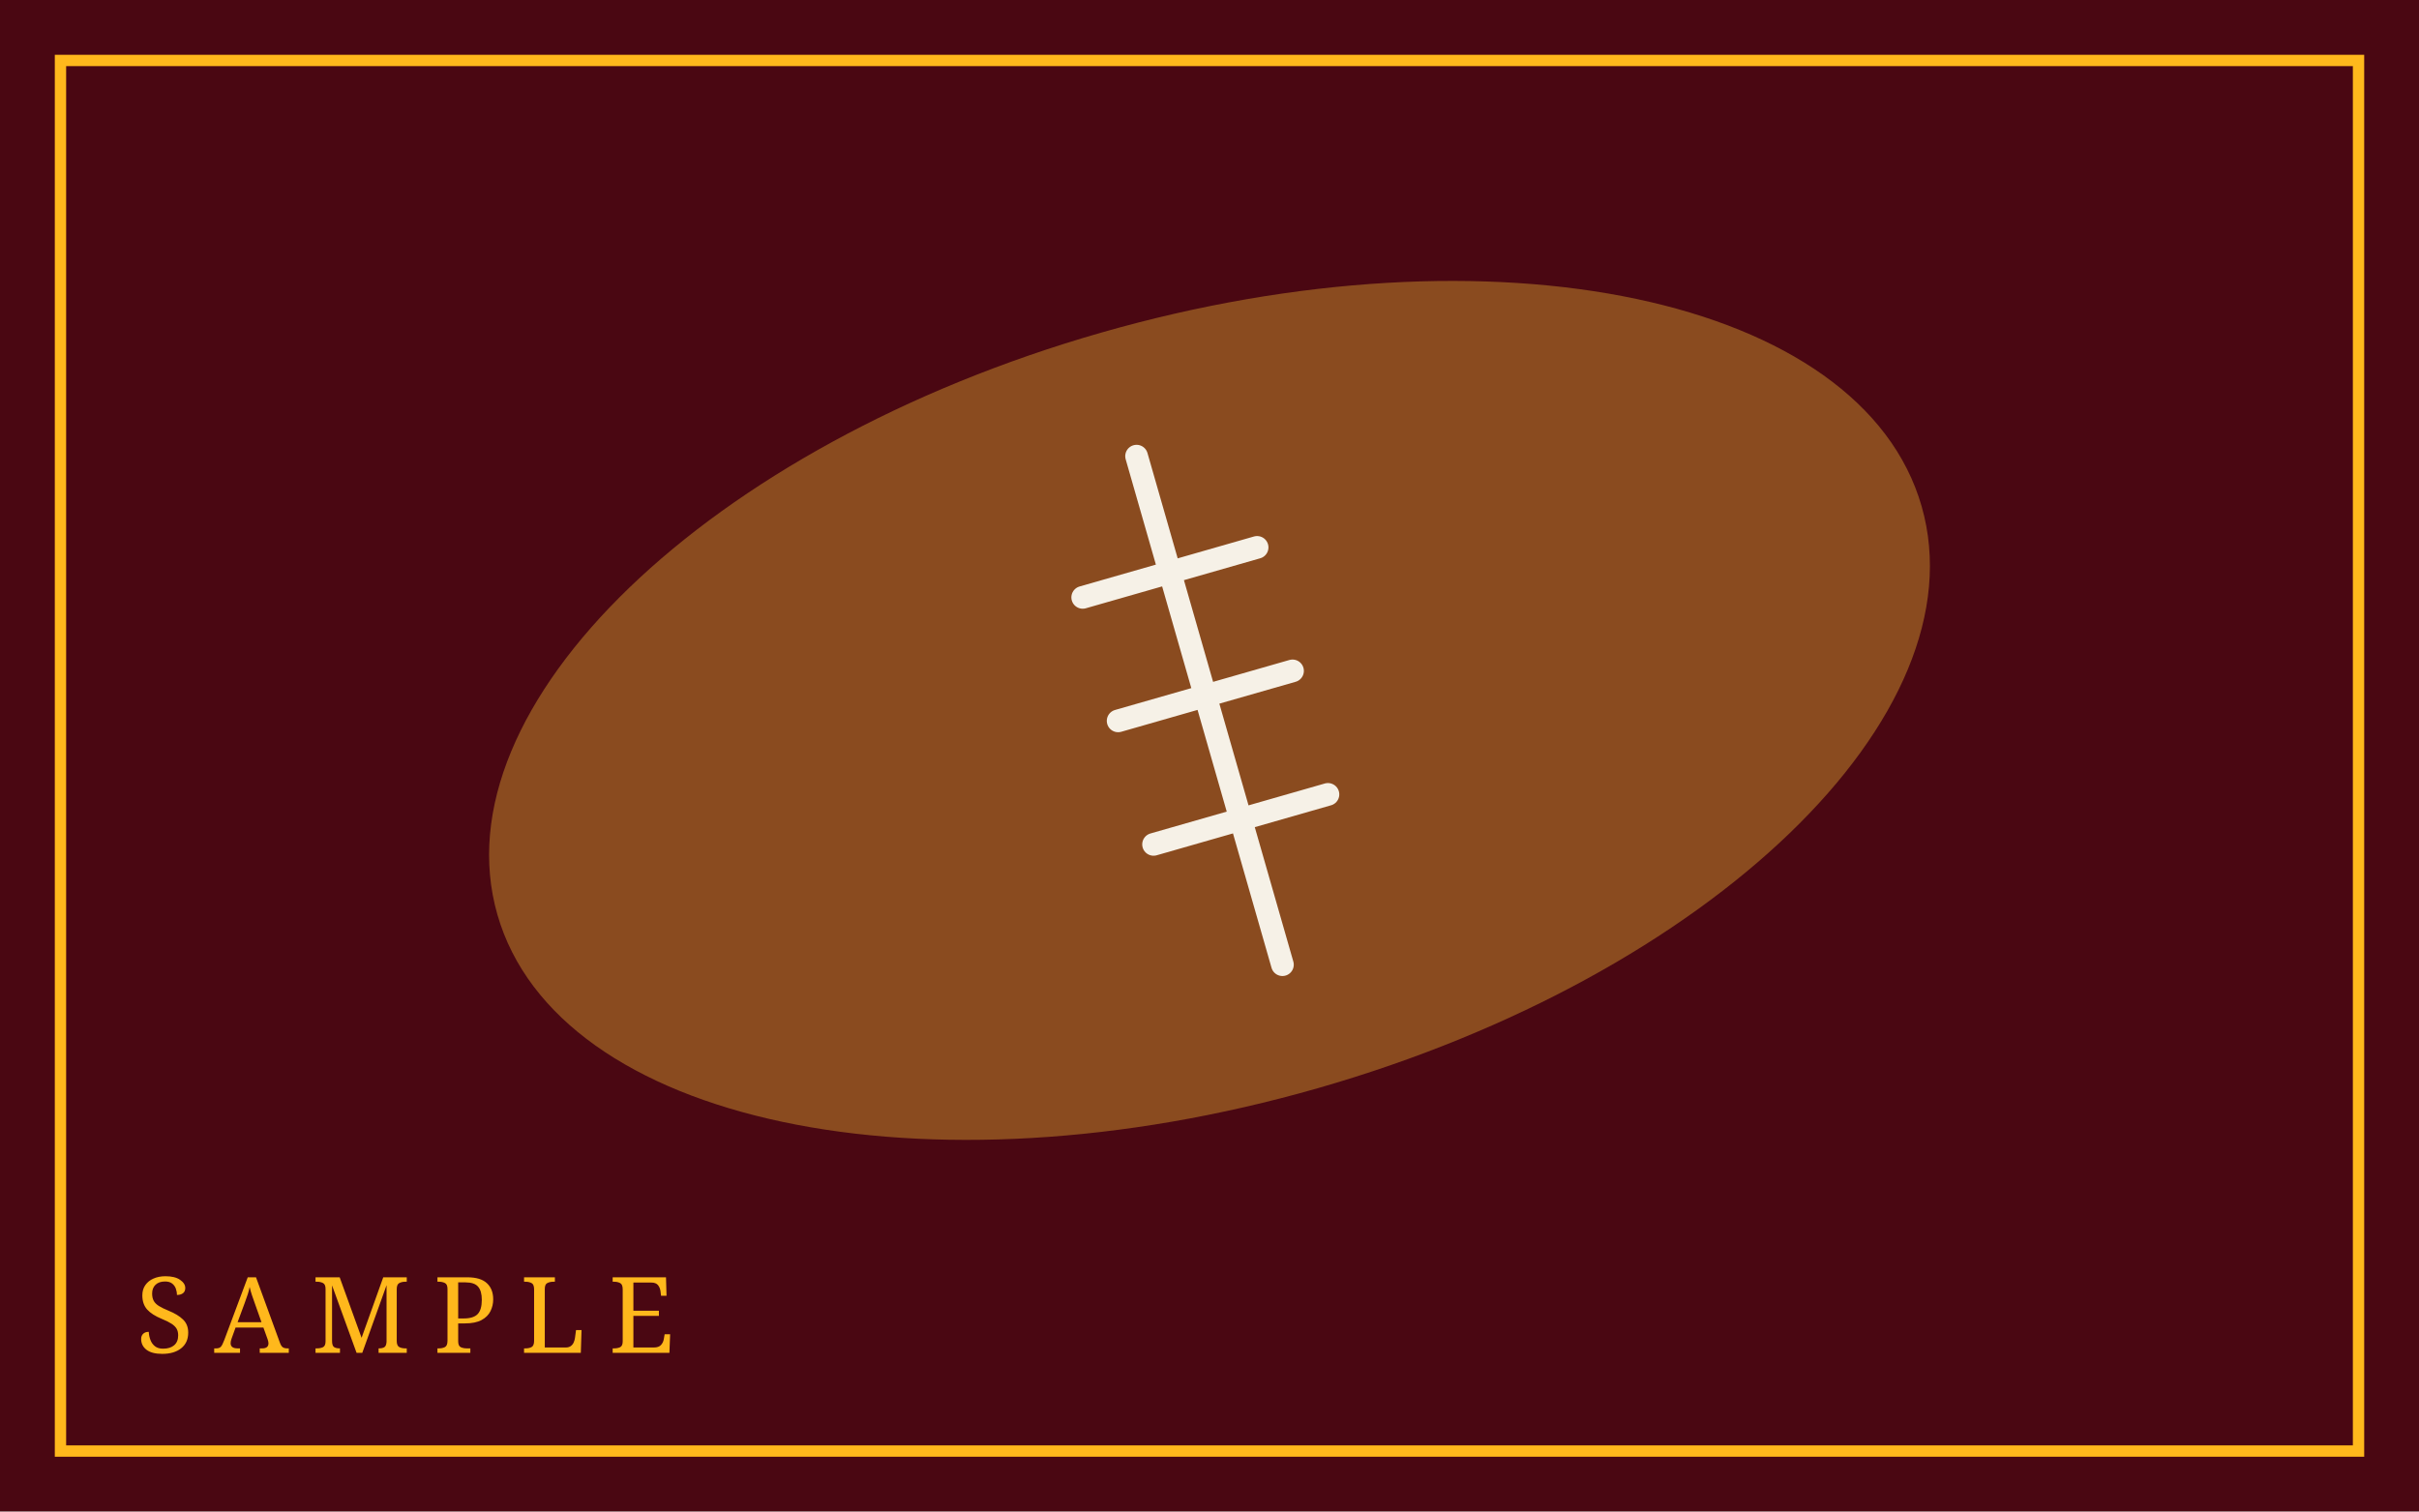
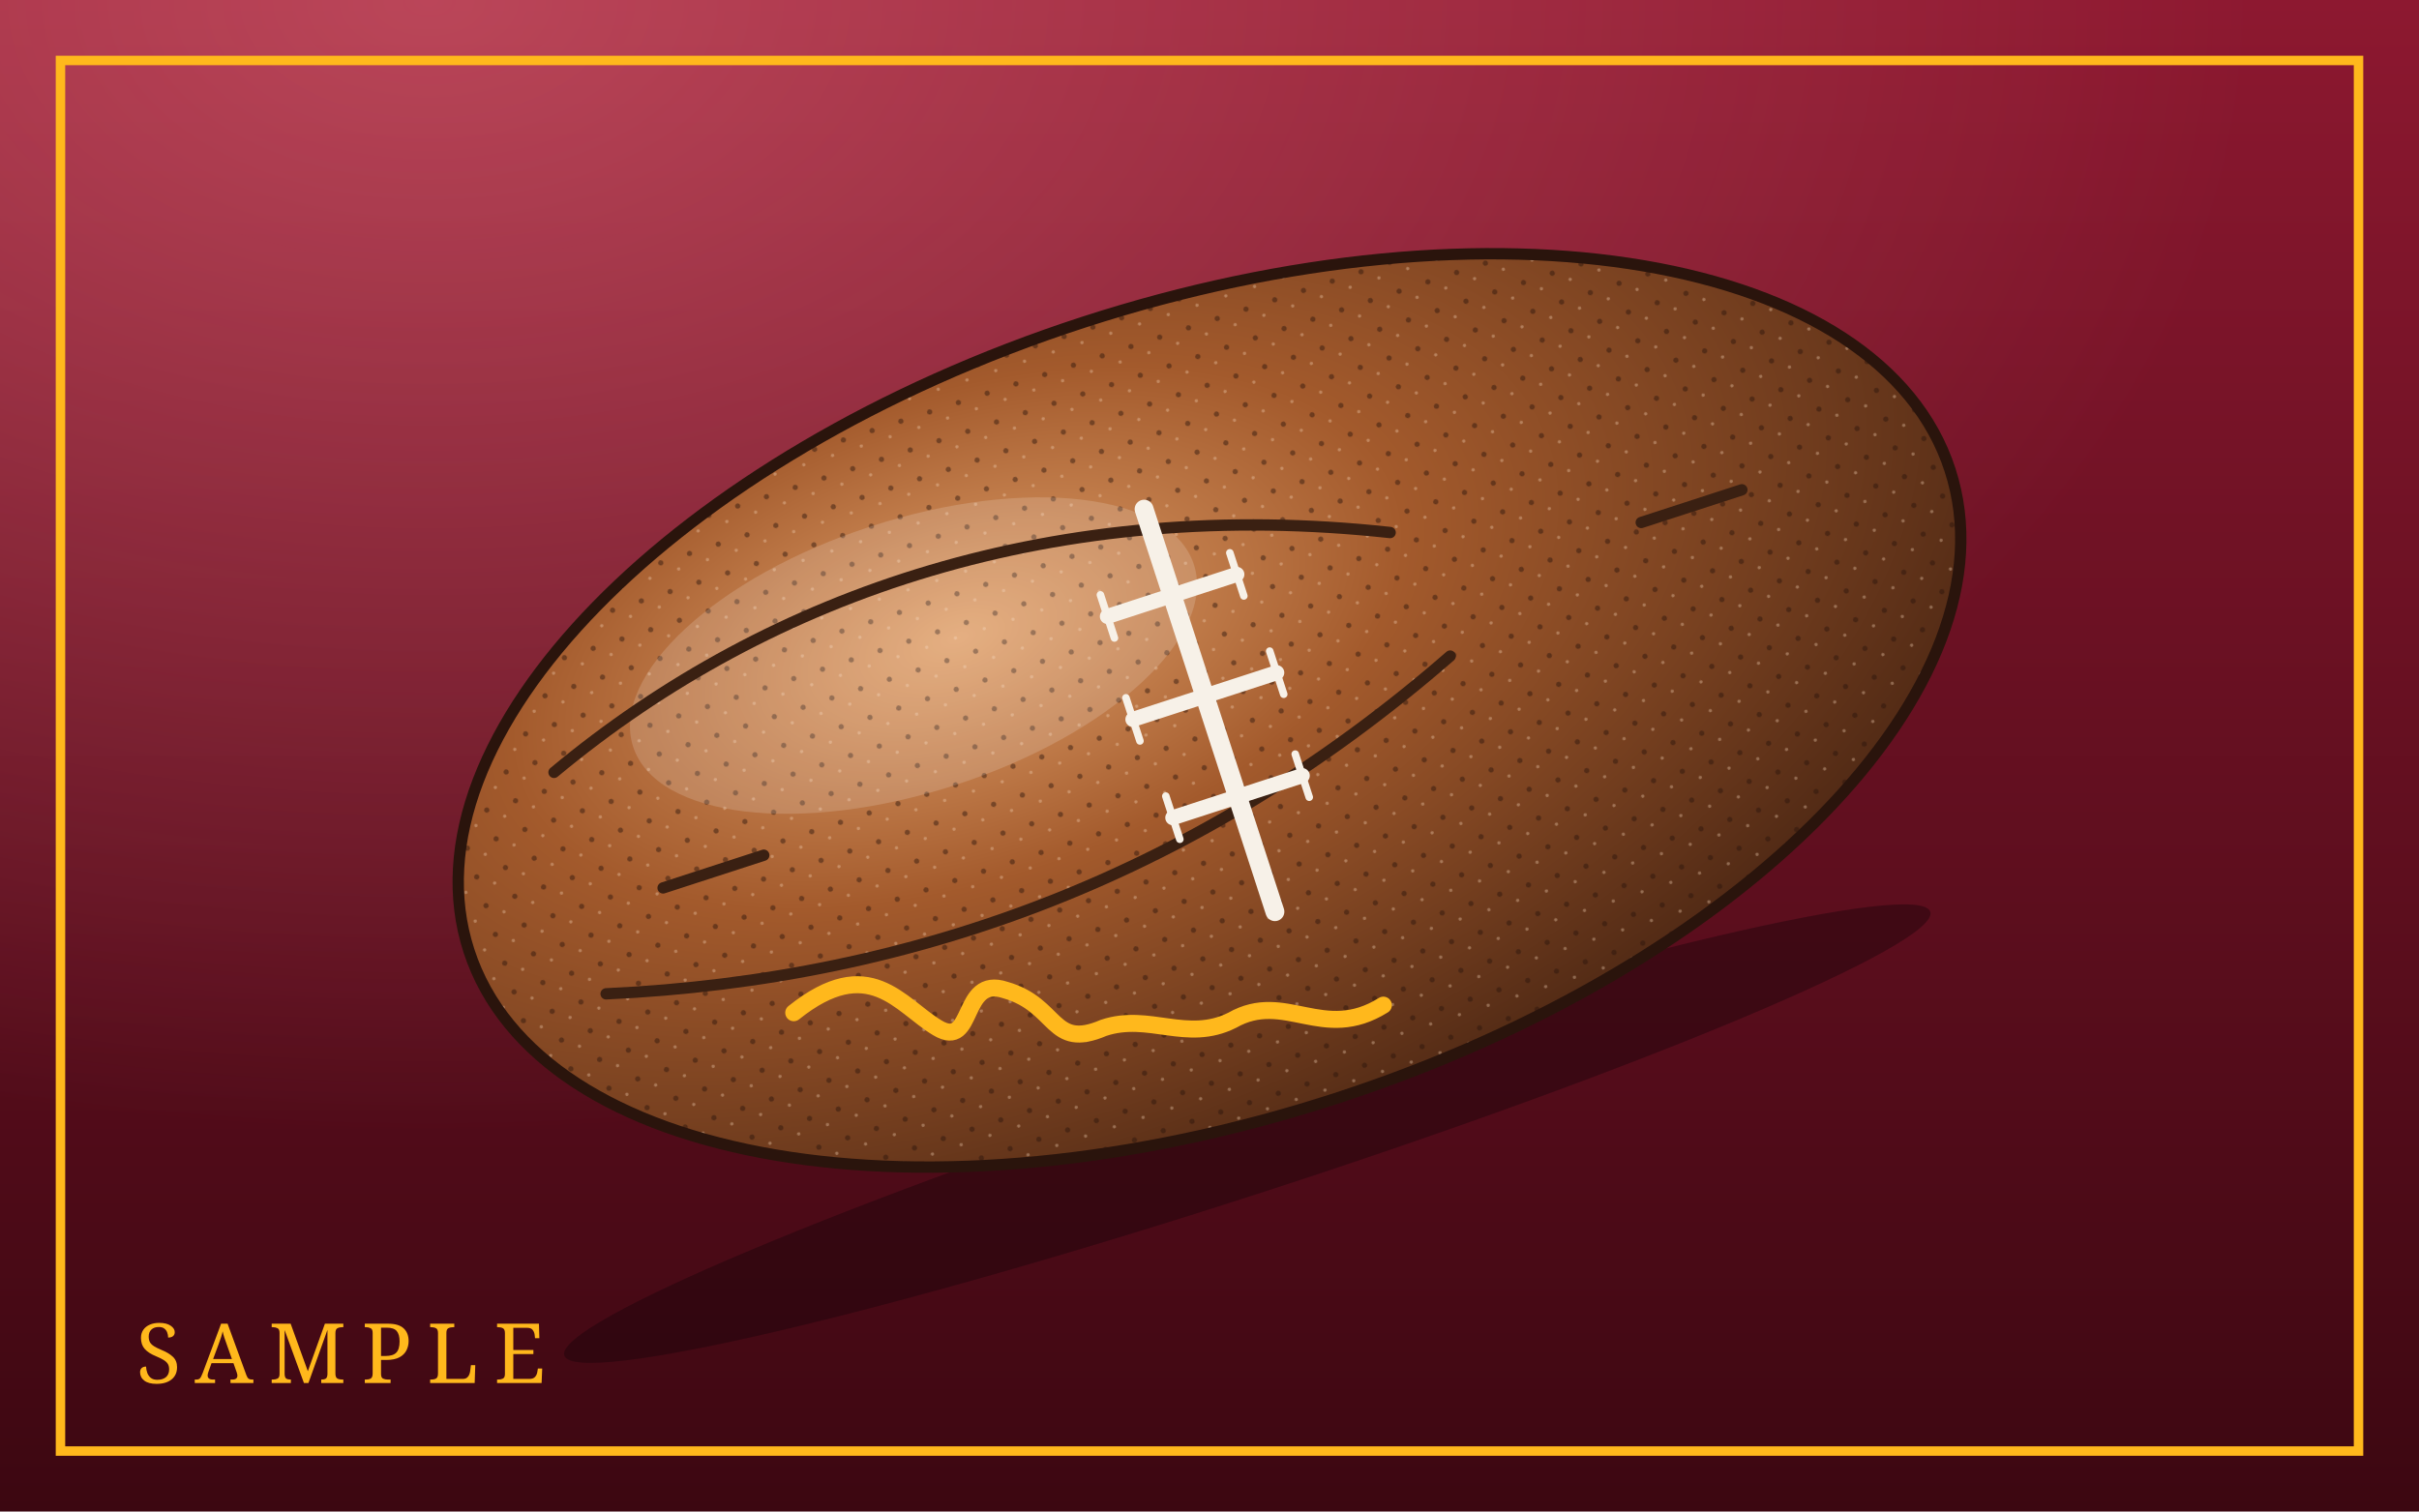
<svg xmlns="http://www.w3.org/2000/svg" width="640" height="400" viewBox="0 0 640 400">
-   <rect width="640" height="400" fill="#4a0712" />
-   <rect x="16" y="16" width="608" height="368" fill="none" stroke="#FFB81C" stroke-width="3" />
-   <g transform="rotate(-16 320 188)">
-     <ellipse cx="320" cy="188" rx="196" ry="104" fill="#8a4b1f" />
-     <path fill="none" stroke="#f6f1e7" stroke-width="6" stroke-linecap="round" d="M320 118v140M296 150h48M296 184h48M296 218h48" />
+   <defs>
+     <linearGradient id="bg" x1="0" y1="0" x2="0" y2="1">
+       <stop offset="0" stop-color="#8d1830" />
+       <stop offset="1" stop-color="#3c0711" />
+     </linearGradient>
+     <radialGradient id="wash" cx="18%" cy="0%" r="75%">
+       <stop offset="0" stop-color="#ff8a96" stop-opacity="0.4" />
+       <stop offset="1" stop-color="#ff8a96" stop-opacity="0" />
+     </radialGradient>
+     <radialGradient id="leather" cx="36%" cy="32%" r="75%">
+       <stop offset="0" stop-color="#e0a06a" />
+       <stop offset="0.4" stop-color="#a35a2c" />
+       <stop offset="1" stop-color="#4e2814" />
+     </radialGradient>
+     <pattern id="grain" width="8" height="8" patternUnits="userSpaceOnUse">
+       <circle cx="2" cy="2" r="0.7" fill="#2a140c" opacity="0.45" />
+       <circle cx="6" cy="5" r="0.45" fill="#f3d2b4" opacity="0.35" />
+     </pattern>
+     <clipPath id="ball">
+       <ellipse cx="320" cy="188" rx="206" ry="108" transform="rotate(-18 320 188)" />
+     </clipPath>
+   </defs>
+   <rect width="640" height="400" fill="url(#bg)" />
+   <rect width="640" height="400" fill="url(#wash)" />
+   <rect x="16" y="16" width="608" height="368" fill="none" stroke="#FFB81C" stroke-width="2.5" />
+   <ellipse cx="330" cy="300" rx="190" ry="16" fill="#140208" opacity="0.4" transform="rotate(-18 330 300)" />
+   <g clip-path="url(#ball)">
+     <ellipse cx="320" cy="188" rx="206" ry="108" fill="url(#leather)" transform="rotate(-18 320 188)" />
+     <ellipse cx="320" cy="188" rx="206" ry="108" fill="url(#grain)" transform="rotate(-18 320 188)" />
+     <ellipse cx="250" cy="150" rx="78" ry="36" fill="#fff" opacity="0.16" transform="rotate(-18 320 188)" />
+     <g fill="none" stroke="#3a2012" stroke-width="3" stroke-linecap="round" transform="rotate(-18 320 188)">
+       <path d="M150 150c70-28 150-28 230 8" />
+       <path d="M145 210c80 22 160 18 240-16" />
+       <path d="M168 188h28M444 176h28" />
+     </g>
+     <g fill="none" stroke="#f7f1e8" stroke-linecap="round" transform="rotate(-18 320 188)">
+       <path stroke-width="5" d="M320 132v112" />
+       <path stroke-width="4" d="M302 156h36M300 184h40M302 212h36" />
+       <path stroke-width="2" d="M302 150v12M338 150v12M300 178v12M340 178v12M302 206v12M338 206v12" />
+     </g>
  </g>
-   <text x="36" y="358" fill="#FFB81C" font-family="serif" font-size="28" letter-spacing="6">SAMPLE</text>
+   <ellipse cx="320" cy="188" rx="206" ry="108" fill="none" stroke="#2a140c" stroke-width="3" transform="rotate(-18 320 188)" />
+   <path d="M210 268c20-16 28-2 38 4 10 6 6-14 18-10 14 4 12 16 26 10 12-4 22 4 34-2 14-8 24 6 40-4" fill="none" stroke="#FFB81C" stroke-width="4.5" stroke-linecap="round" />
+   <text x="36" y="366" fill="#FFB81C" font-family="serif" font-size="22" letter-spacing="4">SAMPLE</text>
</svg>
